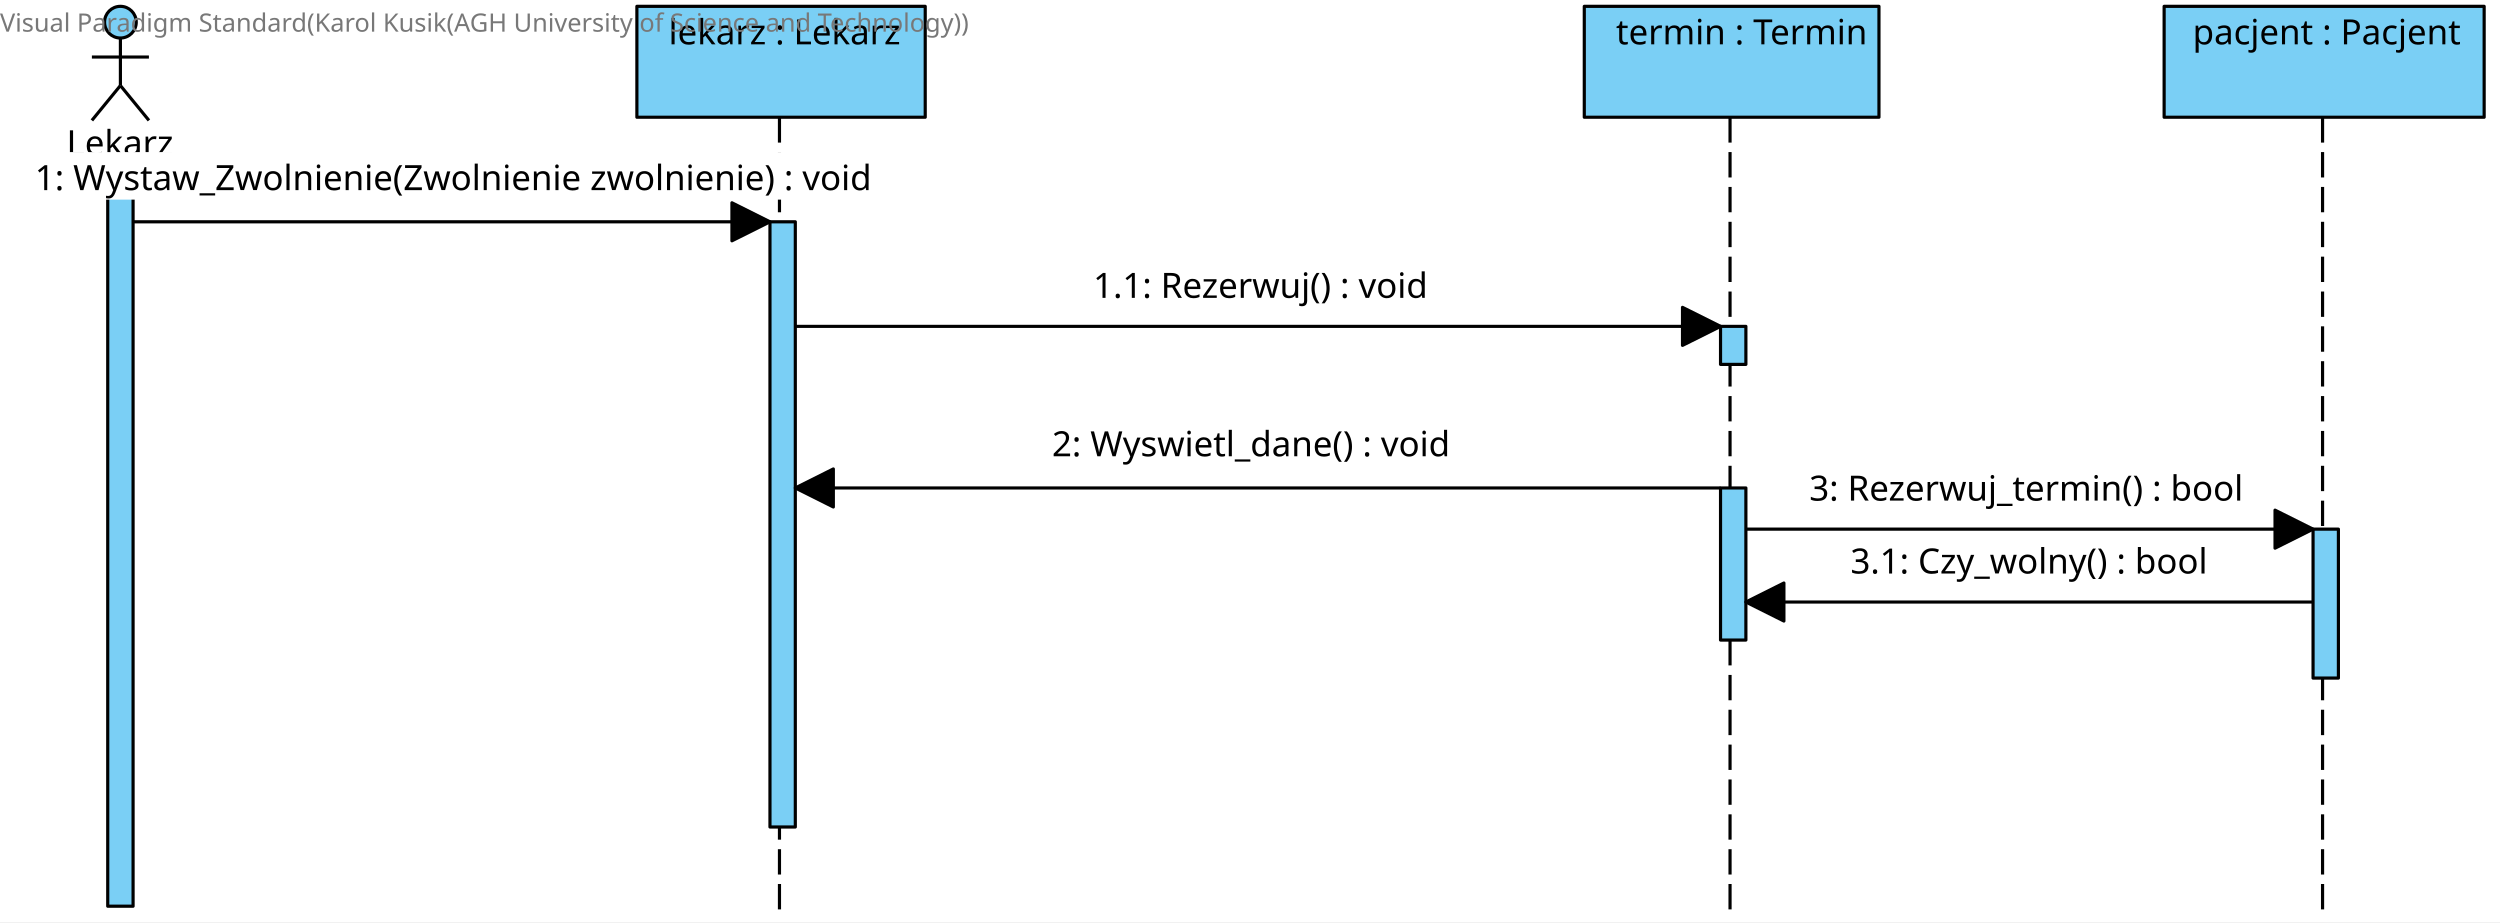
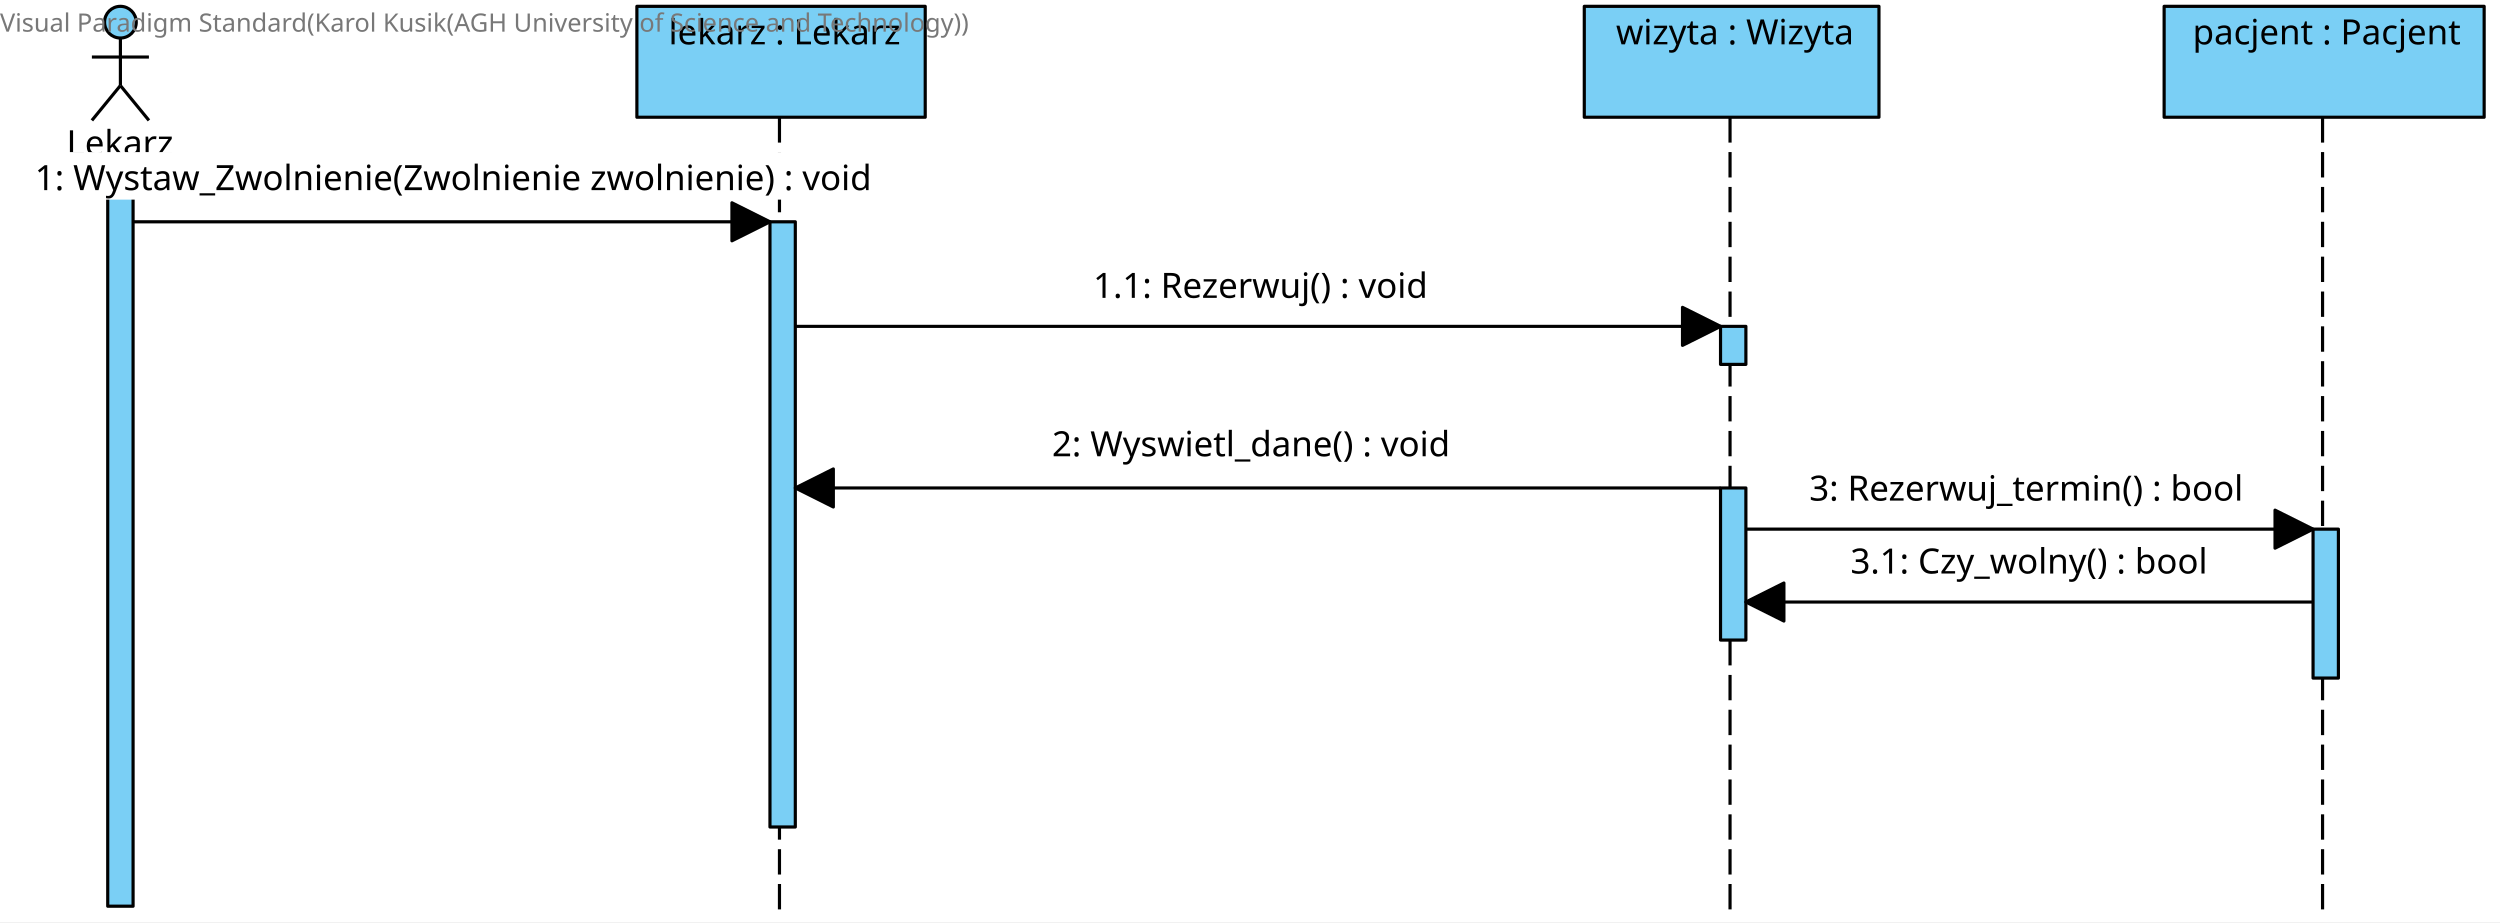
<svg xmlns="http://www.w3.org/2000/svg" fill-opacity="0" color-rendering="auto" color-interpolation="auto" text-rendering="auto" stroke="rgb(0,0,0)" stroke-linecap="square" width="789" stroke-miterlimit="10" shape-rendering="auto" stroke-opacity="0" fill="rgb(0,0,0)" stroke-dasharray="none" font-weight="normal" stroke-width="1" height="291" font-family="'Dialog'" font-style="normal" stroke-linejoin="miter" font-size="12px" stroke-dashoffset="0" image-rendering="auto">
  <defs id="genericDefs" />
  <g>
    <defs id="defs1">
      <clipPath clipPathUnits="userSpaceOnUse" id="clipPath1">
        <path d="M-7 -7 L103 -7 L103 296 L-7 296 L-7 -7 Z" />
      </clipPath>
      <clipPath clipPathUnits="userSpaceOnUse" id="clipPath2">
        <path d="M-7 -7 L105 -7 L105 296 L-7 296 L-7 -7 Z" />
      </clipPath>
      <clipPath clipPathUnits="userSpaceOnUse" id="clipPath3">
        <path d="M-7 -7 L19 -7 L19 59 L-7 59 L-7 -7 Z" />
      </clipPath>
      <clipPath clipPathUnits="userSpaceOnUse" id="clipPath4">
        <path d="M-7 -7 L113 -7 L113 296 L-7 296 L-7 -7 Z" />
      </clipPath>
      <clipPath clipPathUnits="userSpaceOnUse" id="clipPath5">
        <path d="M-7 -7 L71 -7 L71 296 L-7 296 L-7 -7 Z" />
      </clipPath>
      <clipPath clipPathUnits="userSpaceOnUse" id="clipPath6">
        <path d="M-7 -7 L19 -7 L19 202 L-7 202 L-7 -7 Z" />
      </clipPath>
      <clipPath clipPathUnits="userSpaceOnUse" id="clipPath7">
        <path d="M-7 -7 L19 -7 L19 23 L-7 23 L-7 -7 Z" />
      </clipPath>
      <clipPath clipPathUnits="userSpaceOnUse" id="clipPath8">
        <path d="M-7 -7 L19 -7 L19 58 L-7 58 L-7 -7 Z" />
      </clipPath>
      <clipPath clipPathUnits="userSpaceOnUse" id="clipPath9">
        <path d="M-92 -15 L184 -15 L184 30 L-92 30 L-92 -15 Z" />
      </clipPath>
      <clipPath clipPathUnits="userSpaceOnUse" id="clipPath10">
        <path d="M-94 -15 L188 -15 L188 30 L-94 30 L-94 -15 Z" />
      </clipPath>
      <clipPath clipPathUnits="userSpaceOnUse" id="clipPath11">
        <path d="M-102 -15 L204 -15 L204 30 L-102 30 L-102 -15 Z" />
      </clipPath>
      <clipPath clipPathUnits="userSpaceOnUse" id="clipPath12">
        <path d="M-54 -15 L108 -15 L108 30 L-54 30 L-54 -15 Z" />
      </clipPath>
      <clipPath clipPathUnits="userSpaceOnUse" id="clipPath13">
        <path d="M0 0 L396 0 L396 104 L0 104 L0 0 Z" />
      </clipPath>
      <clipPath clipPathUnits="userSpaceOnUse" id="clipPath14">
        <path d="M294 29 L294 44 L98 44 L98 29 ZM264 79 L264 94 L121 94 L121 79 ZM75 0 L75 10 L0 10 L0 104 L361 104 L361 93 L396 93 L396 0 Z" />
      </clipPath>
      <clipPath clipPathUnits="userSpaceOnUse" id="clipPath15">
        <path d="M264 28 L264 43 L121 43 L121 28 ZM0 0 L0 104 L396 104 L396 80 L373 80 L373 65 L396 65 L396 57 L361 57 L361 42 L396 42 L396 0 Z" />
      </clipPath>
      <clipPath clipPathUnits="userSpaceOnUse" id="clipPath16">
        <path d="M0 0 L305 0 L305 104 L0 104 L0 0 Z" />
      </clipPath>
      <clipPath clipPathUnits="userSpaceOnUse" id="clipPath17">
        <path d="M73 17 L73 28 L284 28 L284 43 L10 43 L10 28 L19 28 L19 17 ZM0 0 L0 104 L305 104 L305 0 Z" />
      </clipPath>
      <clipPath clipPathUnits="userSpaceOnUse" id="clipPath18">
        <path d="M0 0 L283 0 L283 104 L0 104 L0 0 Z" />
      </clipPath>
      <clipPath clipPathUnits="userSpaceOnUse" id="clipPath19">
        <path d="M214 29 L214 44 L61 44 L61 29 ZM205 52 L205 67 L73 67 L73 52 ZM0 0 L0 104 L283 104 L283 0 Z" />
      </clipPath>
      <clipPath clipPathUnits="userSpaceOnUse" id="clipPath20">
        <path d="M214 6 L214 21 L61 21 L61 6 ZM205 29 L205 44 L73 44 L73 29 ZM0 0 L0 104 L283 104 L283 0 Z" />
      </clipPath>
      <clipPath clipPathUnits="userSpaceOnUse" id="clipPath21">
        <path d="M-132 -15 L264 -15 L264 30 L-132 30 L-132 -15 Z" />
      </clipPath>
      <clipPath clipPathUnits="userSpaceOnUse" id="clipPath22">
        <path d="M-153 -15 L306 -15 L306 30 L-153 30 L-153 -15 Z" />
      </clipPath>
      <clipPath clipPathUnits="userSpaceOnUse" id="clipPath23">
        <path d="M-274 -15 L548 -15 L548 30 L-274 30 L-274 -15 Z" />
      </clipPath>
      <clipPath clipPathUnits="userSpaceOnUse" id="clipPath24">
        <path d="M-143 -15 L286 -15 L286 30 L-143 30 L-143 -15 Z" />
      </clipPath>
      <clipPath clipPathUnits="userSpaceOnUse" id="clipPath25">
        <path d="M-196 -15 L392 -15 L392 30 L-196 30 L-196 -15 Z" />
      </clipPath>
    </defs>
    <g fill="white" text-rendering="geometricPrecision" fill-opacity="1" stroke-opacity="1" stroke="white">
      <rect x="0" width="789" height="291" y="0" stroke="none" />
    </g>
    <g font-size="11px" transform="translate(201,2)" fill-opacity="1" fill="rgb(122,207,245)" text-rendering="geometricPrecision" image-rendering="optimizeQuality" font-family="sans-serif" stroke="rgb(122,207,245)" stroke-opacity="1">
      <rect x="0" width="91" height="35" y="0" clip-path="url(#clipPath1)" stroke="none" />
    </g>
    <g stroke-linecap="butt" font-size="11px" transform="translate(201,2)" fill-opacity="1" fill="black" text-rendering="geometricPrecision" image-rendering="optimizeQuality" font-family="sans-serif" stroke-linejoin="round" stroke="black" stroke-opacity="1" stroke-miterlimit="0">
      <rect fill="none" x="0" width="91" height="35" y="0" clip-path="url(#clipPath1)" />
      <line clip-path="url(#clipPath1)" fill="none" x1="45" x2="45" y1="35" y2="285" stroke-linejoin="bevel" stroke-dasharray="8,3" />
    </g>
    <g font-size="11px" transform="translate(500,2)" fill-opacity="1" fill="rgb(122,207,245)" text-rendering="geometricPrecision" image-rendering="optimizeQuality" font-family="sans-serif" stroke="rgb(122,207,245)" stroke-opacity="1">
      <rect x="0" width="93" height="35" y="0" clip-path="url(#clipPath2)" stroke="none" />
    </g>
    <g stroke-linecap="butt" font-size="11px" transform="translate(500,2)" fill-opacity="1" fill="black" text-rendering="geometricPrecision" image-rendering="optimizeQuality" font-family="sans-serif" stroke-linejoin="round" stroke="black" stroke-opacity="1" stroke-miterlimit="0">
      <rect fill="none" x="0" width="93" height="35" y="0" clip-path="url(#clipPath2)" />
      <line clip-path="url(#clipPath2)" fill="none" x1="46" x2="46" y1="35" y2="285" stroke-linejoin="bevel" stroke-dasharray="8,3" />
    </g>
    <g font-size="11px" transform="translate(543,154)" fill-opacity="1" fill="rgb(122,207,245)" text-rendering="geometricPrecision" image-rendering="optimizeQuality" font-family="sans-serif" stroke="rgb(122,207,245)" stroke-opacity="1">
      <rect x="0" width="8" height="48" y="0" clip-path="url(#clipPath3)" stroke="none" />
    </g>
    <g stroke-linecap="butt" font-size="11px" transform="translate(543,154)" fill-opacity="1" fill="black" text-rendering="geometricPrecision" image-rendering="optimizeQuality" font-family="sans-serif" stroke-linejoin="round" stroke="black" stroke-opacity="1" stroke-miterlimit="0">
      <rect fill="none" x="0" width="8" height="48" y="0" clip-path="url(#clipPath3)" />
    </g>
    <g font-size="11px" transform="translate(683,2)" fill-opacity="1" fill="rgb(122,207,245)" text-rendering="geometricPrecision" image-rendering="optimizeQuality" font-family="sans-serif" stroke="rgb(122,207,245)" stroke-opacity="1">
      <rect x="0" width="101" height="35" y="0" clip-path="url(#clipPath4)" stroke="none" />
    </g>
    <g stroke-linecap="butt" font-size="11px" transform="translate(683,2)" fill-opacity="1" fill="black" text-rendering="geometricPrecision" image-rendering="optimizeQuality" font-family="sans-serif" stroke-linejoin="round" stroke="black" stroke-opacity="1" stroke-miterlimit="0">
      <rect fill="none" x="0" width="101" height="35" y="0" clip-path="url(#clipPath4)" />
      <line clip-path="url(#clipPath4)" fill="none" x1="50" x2="50" y1="35" y2="285" stroke-linejoin="bevel" stroke-dasharray="8,3" />
    </g>
    <g font-size="11px" transform="translate(8,2)" fill-opacity="1" fill="rgb(122,207,245)" text-rendering="geometricPrecision" image-rendering="optimizeQuality" font-family="sans-serif" stroke="rgb(122,207,245)" stroke-opacity="1">
      <circle r="5" clip-path="url(#clipPath5)" cx="30" cy="5" stroke="none" />
      <rect x="26" width="8" height="234" y="50" clip-path="url(#clipPath5)" stroke="none" />
    </g>
    <g stroke-linecap="butt" font-size="11px" transform="translate(8,2)" fill-opacity="1" fill="black" text-rendering="geometricPrecision" image-rendering="optimizeQuality" font-family="sans-serif" stroke-linejoin="round" stroke="black" stroke-opacity="1" stroke-miterlimit="0">
      <circle fill="none" r="5" clip-path="url(#clipPath5)" cx="30" cy="5" />
      <rect fill="none" x="26" width="8" height="234" y="50" clip-path="url(#clipPath5)" />
      <line y2="25" fill="none" x1="30" clip-path="url(#clipPath5)" x2="30" y1="10" />
      <line y2="36" fill="none" x1="30" clip-path="url(#clipPath5)" x2="21" y1="25" />
      <line y2="36" fill="none" x1="30" clip-path="url(#clipPath5)" x2="39" y1="25" />
      <line y2="16" fill="none" x1="21" clip-path="url(#clipPath5)" x2="39" y1="16" />
    </g>
    <g font-size="11px" transform="translate(243,70)" fill-opacity="1" fill="rgb(122,207,245)" text-rendering="geometricPrecision" image-rendering="optimizeQuality" font-family="sans-serif" stroke="rgb(122,207,245)" stroke-opacity="1">
      <rect x="0" width="8" height="191" y="0" clip-path="url(#clipPath6)" stroke="none" />
    </g>
    <g stroke-linecap="butt" font-size="11px" transform="translate(243,70)" fill-opacity="1" fill="black" text-rendering="geometricPrecision" image-rendering="optimizeQuality" font-family="sans-serif" stroke-linejoin="round" stroke="black" stroke-opacity="1" stroke-miterlimit="0">
      <rect fill="none" x="0" width="8" height="191" y="0" clip-path="url(#clipPath6)" />
    </g>
    <g font-size="11px" transform="translate(543,103)" fill-opacity="1" fill="rgb(122,207,245)" text-rendering="geometricPrecision" image-rendering="optimizeQuality" font-family="sans-serif" stroke="rgb(122,207,245)" stroke-opacity="1">
      <rect x="0" width="8" height="12" y="0" clip-path="url(#clipPath7)" stroke="none" />
    </g>
    <g stroke-linecap="butt" font-size="11px" transform="translate(543,103)" fill-opacity="1" fill="black" text-rendering="geometricPrecision" image-rendering="optimizeQuality" font-family="sans-serif" stroke-linejoin="round" stroke="black" stroke-opacity="1" stroke-miterlimit="0">
      <rect fill="none" x="0" width="8" height="12" y="0" clip-path="url(#clipPath7)" />
    </g>
    <g font-size="11px" transform="translate(730,167)" fill-opacity="1" fill="rgb(122,207,245)" text-rendering="geometricPrecision" image-rendering="optimizeQuality" font-family="sans-serif" stroke="rgb(122,207,245)" stroke-opacity="1">
      <rect x="0" width="8" height="47" y="0" clip-path="url(#clipPath8)" stroke="none" />
    </g>
    <g stroke-linecap="butt" font-size="11px" transform="translate(730,167)" fill-opacity="1" fill="black" text-rendering="geometricPrecision" image-rendering="optimizeQuality" font-family="sans-serif" stroke-linejoin="round" stroke="black" stroke-opacity="1" stroke-miterlimit="0">
      <rect fill="none" x="0" width="8" height="47" y="0" clip-path="url(#clipPath8)" />
    </g>
    <g font-size="11px" transform="translate(201,2)" fill-opacity="1" fill="black" text-rendering="geometricPrecision" image-rendering="optimizeQuality" font-family="sans-serif" stroke="black" stroke-opacity="1">
      <text x="10" xml:space="preserve" y="12" clip-path="url(#clipPath9)" stroke="none">lekarz : Lekarz</text>
    </g>
    <g font-size="11px" transform="translate(500,2)" fill-opacity="1" fill="black" text-rendering="geometricPrecision" image-rendering="optimizeQuality" font-family="sans-serif" stroke="black" stroke-opacity="1">
-       <text x="10" xml:space="preserve" y="12" clip-path="url(#clipPath10)" stroke="none">termin : Termin</text>
+       <text x="10" xml:space="preserve" y="12" clip-path="url(#clipPath10)" stroke="none">wizyta : Wizyta</text>
    </g>
    <g font-size="11px" transform="translate(683,2)" fill-opacity="1" fill="black" text-rendering="geometricPrecision" image-rendering="optimizeQuality" font-family="sans-serif" stroke="black" stroke-opacity="1">
      <text x="9" xml:space="preserve" y="12" clip-path="url(#clipPath11)" stroke="none">pacjent : Pacjent</text>
    </g>
    <g font-size="11px" transform="translate(11,37)" fill-opacity="1" fill="black" text-rendering="geometricPrecision" image-rendering="optimizeQuality" font-family="sans-serif" stroke="black" stroke-opacity="1">
      <text x="10" xml:space="preserve" y="12" clip-path="url(#clipPath12)" stroke="none">Lekarz</text>
    </g>
    <g stroke-linecap="butt" font-size="11px" transform="translate(201,53)" fill-opacity="1" fill="black" text-rendering="geometricPrecision" image-rendering="optimizeQuality" font-family="sans-serif" stroke-linejoin="round" stroke="black" stroke-opacity="1">
      <line y2="50" fill="none" x1="50" clip-path="url(#clipPath14)" x2="342" y1="50" />
      <polygon points=" 342 50 330 44 330 56" clip-path="url(#clipPath14)" stroke="none" />
      <polygon fill="none" points=" 342 50 330 44 330 56" clip-path="url(#clipPath14)" />
    </g>
    <g stroke-linecap="butt" font-size="11px" transform="translate(201,104)" fill-opacity="1" fill="black" text-rendering="geometricPrecision" image-rendering="optimizeQuality" font-family="sans-serif" stroke-linejoin="round" stroke="black" stroke-opacity="1">
      <line y2="50" fill="none" x1="342" clip-path="url(#clipPath15)" x2="50" y1="50" />
      <polygon points=" 50 50 62 56 62 44" clip-path="url(#clipPath15)" stroke="none" />
      <polygon fill="none" points=" 50 50 62 56 62 44" clip-path="url(#clipPath15)" />
    </g>
    <g stroke-linecap="butt" font-size="11px" transform="translate(-8,20)" fill-opacity="1" fill="black" text-rendering="geometricPrecision" image-rendering="optimizeQuality" font-family="sans-serif" stroke-linejoin="round" stroke="black" stroke-opacity="1">
      <line y2="50" fill="none" x1="50" clip-path="url(#clipPath17)" x2="251" y1="50" />
      <polygon points=" 251 50 239 44 239 56" clip-path="url(#clipPath17)" stroke="none" />
      <polygon fill="none" points=" 251 50 239 44 239 56" clip-path="url(#clipPath17)" />
    </g>
    <g stroke-linecap="butt" font-size="11px" transform="translate(501,117)" fill-opacity="1" fill="black" text-rendering="geometricPrecision" image-rendering="optimizeQuality" font-family="sans-serif" stroke-linejoin="round" stroke="black" stroke-opacity="1">
      <line y2="50" fill="none" x1="50" clip-path="url(#clipPath19)" x2="229" y1="50" />
      <polygon points=" 229 50 217 44 217 56" clip-path="url(#clipPath19)" stroke="none" />
      <polygon fill="none" points=" 229 50 217 44 217 56" clip-path="url(#clipPath19)" />
    </g>
    <g stroke-linecap="butt" font-size="11px" transform="translate(501,140)" fill-opacity="1" fill="black" text-rendering="geometricPrecision" image-rendering="optimizeQuality" font-family="sans-serif" stroke-linejoin="round" stroke="black" stroke-opacity="1">
      <line y2="50" fill="none" x1="229" clip-path="url(#clipPath20)" x2="50" y1="50" />
      <polygon points=" 50 50 62 56 62 44" clip-path="url(#clipPath20)" stroke="none" />
      <polygon fill="none" points=" 50 50 62 56 62 44" clip-path="url(#clipPath20)" />
    </g>
    <g font-size="11px" transform="translate(574,169)" fill-opacity="1" fill="white" text-rendering="geometricPrecision" image-rendering="optimizeQuality" font-family="sans-serif" stroke="white" stroke-opacity="1">
      <rect x="0" width="132" height="15" y="0" clip-path="url(#clipPath21)" stroke="none" />
      <text fill="black" x="10" xml:space="preserve" y="12" clip-path="url(#clipPath21)" stroke="none">3.1: Czy_wolny() : bool</text>
    </g>
    <g font-size="11px" transform="translate(562,146)" fill-opacity="1" fill="white" text-rendering="geometricPrecision" image-rendering="optimizeQuality" font-family="sans-serif" stroke="white" stroke-opacity="1">
      <rect x="0" width="153" height="15" y="0" clip-path="url(#clipPath22)" stroke="none" />
      <text fill="black" x="9" xml:space="preserve" y="12" clip-path="url(#clipPath22)" stroke="none">3: Rezerwuj_termin() : bool</text>
    </g>
    <g font-size="11px" transform="translate(2,48)" fill-opacity="1" fill="white" text-rendering="geometricPrecision" image-rendering="optimizeQuality" font-family="sans-serif" stroke="white" stroke-opacity="1">
      <rect x="0" width="274" height="15" y="0" clip-path="url(#clipPath23)" stroke="none" />
      <text fill="black" x="9" xml:space="preserve" y="12" clip-path="url(#clipPath23)" stroke="none">1: Wystaw_Zwolnienie(Zwolnienie zwolnienie) : void</text>
    </g>
    <g font-size="11px" transform="translate(322,132)" fill-opacity="1" fill="white" text-rendering="geometricPrecision" image-rendering="optimizeQuality" font-family="sans-serif" stroke="white" stroke-opacity="1">
      <rect x="0" width="143" height="15" y="0" clip-path="url(#clipPath24)" stroke="none" />
      <text fill="black" x="10" xml:space="preserve" y="12" clip-path="url(#clipPath24)" stroke="none">2: Wyswietl_dane() : void</text>
    </g>
    <g font-size="11px" transform="translate(299,82)" fill-opacity="1" fill="white" text-rendering="geometricPrecision" image-rendering="optimizeQuality" font-family="sans-serif" stroke="white" stroke-opacity="1">
      <rect x="0" width="196" height="15" y="0" clip-path="url(#clipPath25)" stroke="none" />
      <text fill="black" x="46" xml:space="preserve" y="12" clip-path="url(#clipPath25)" stroke="none">1.1: Rezerwuj() : void</text>
    </g>
    <g font-size="8px" fill-opacity="1" fill="rgb(120,120,120)" text-rendering="geometricPrecision" image-rendering="optimizeQuality" stroke="rgb(120,120,120)" stroke-opacity="1">
      <text x="0" xml:space="preserve" y="10" stroke="none">Visual Paradigm Standard(Karol Kusik(AGH University of Science and Technology))</text>
    </g>
  </g>
</svg>
